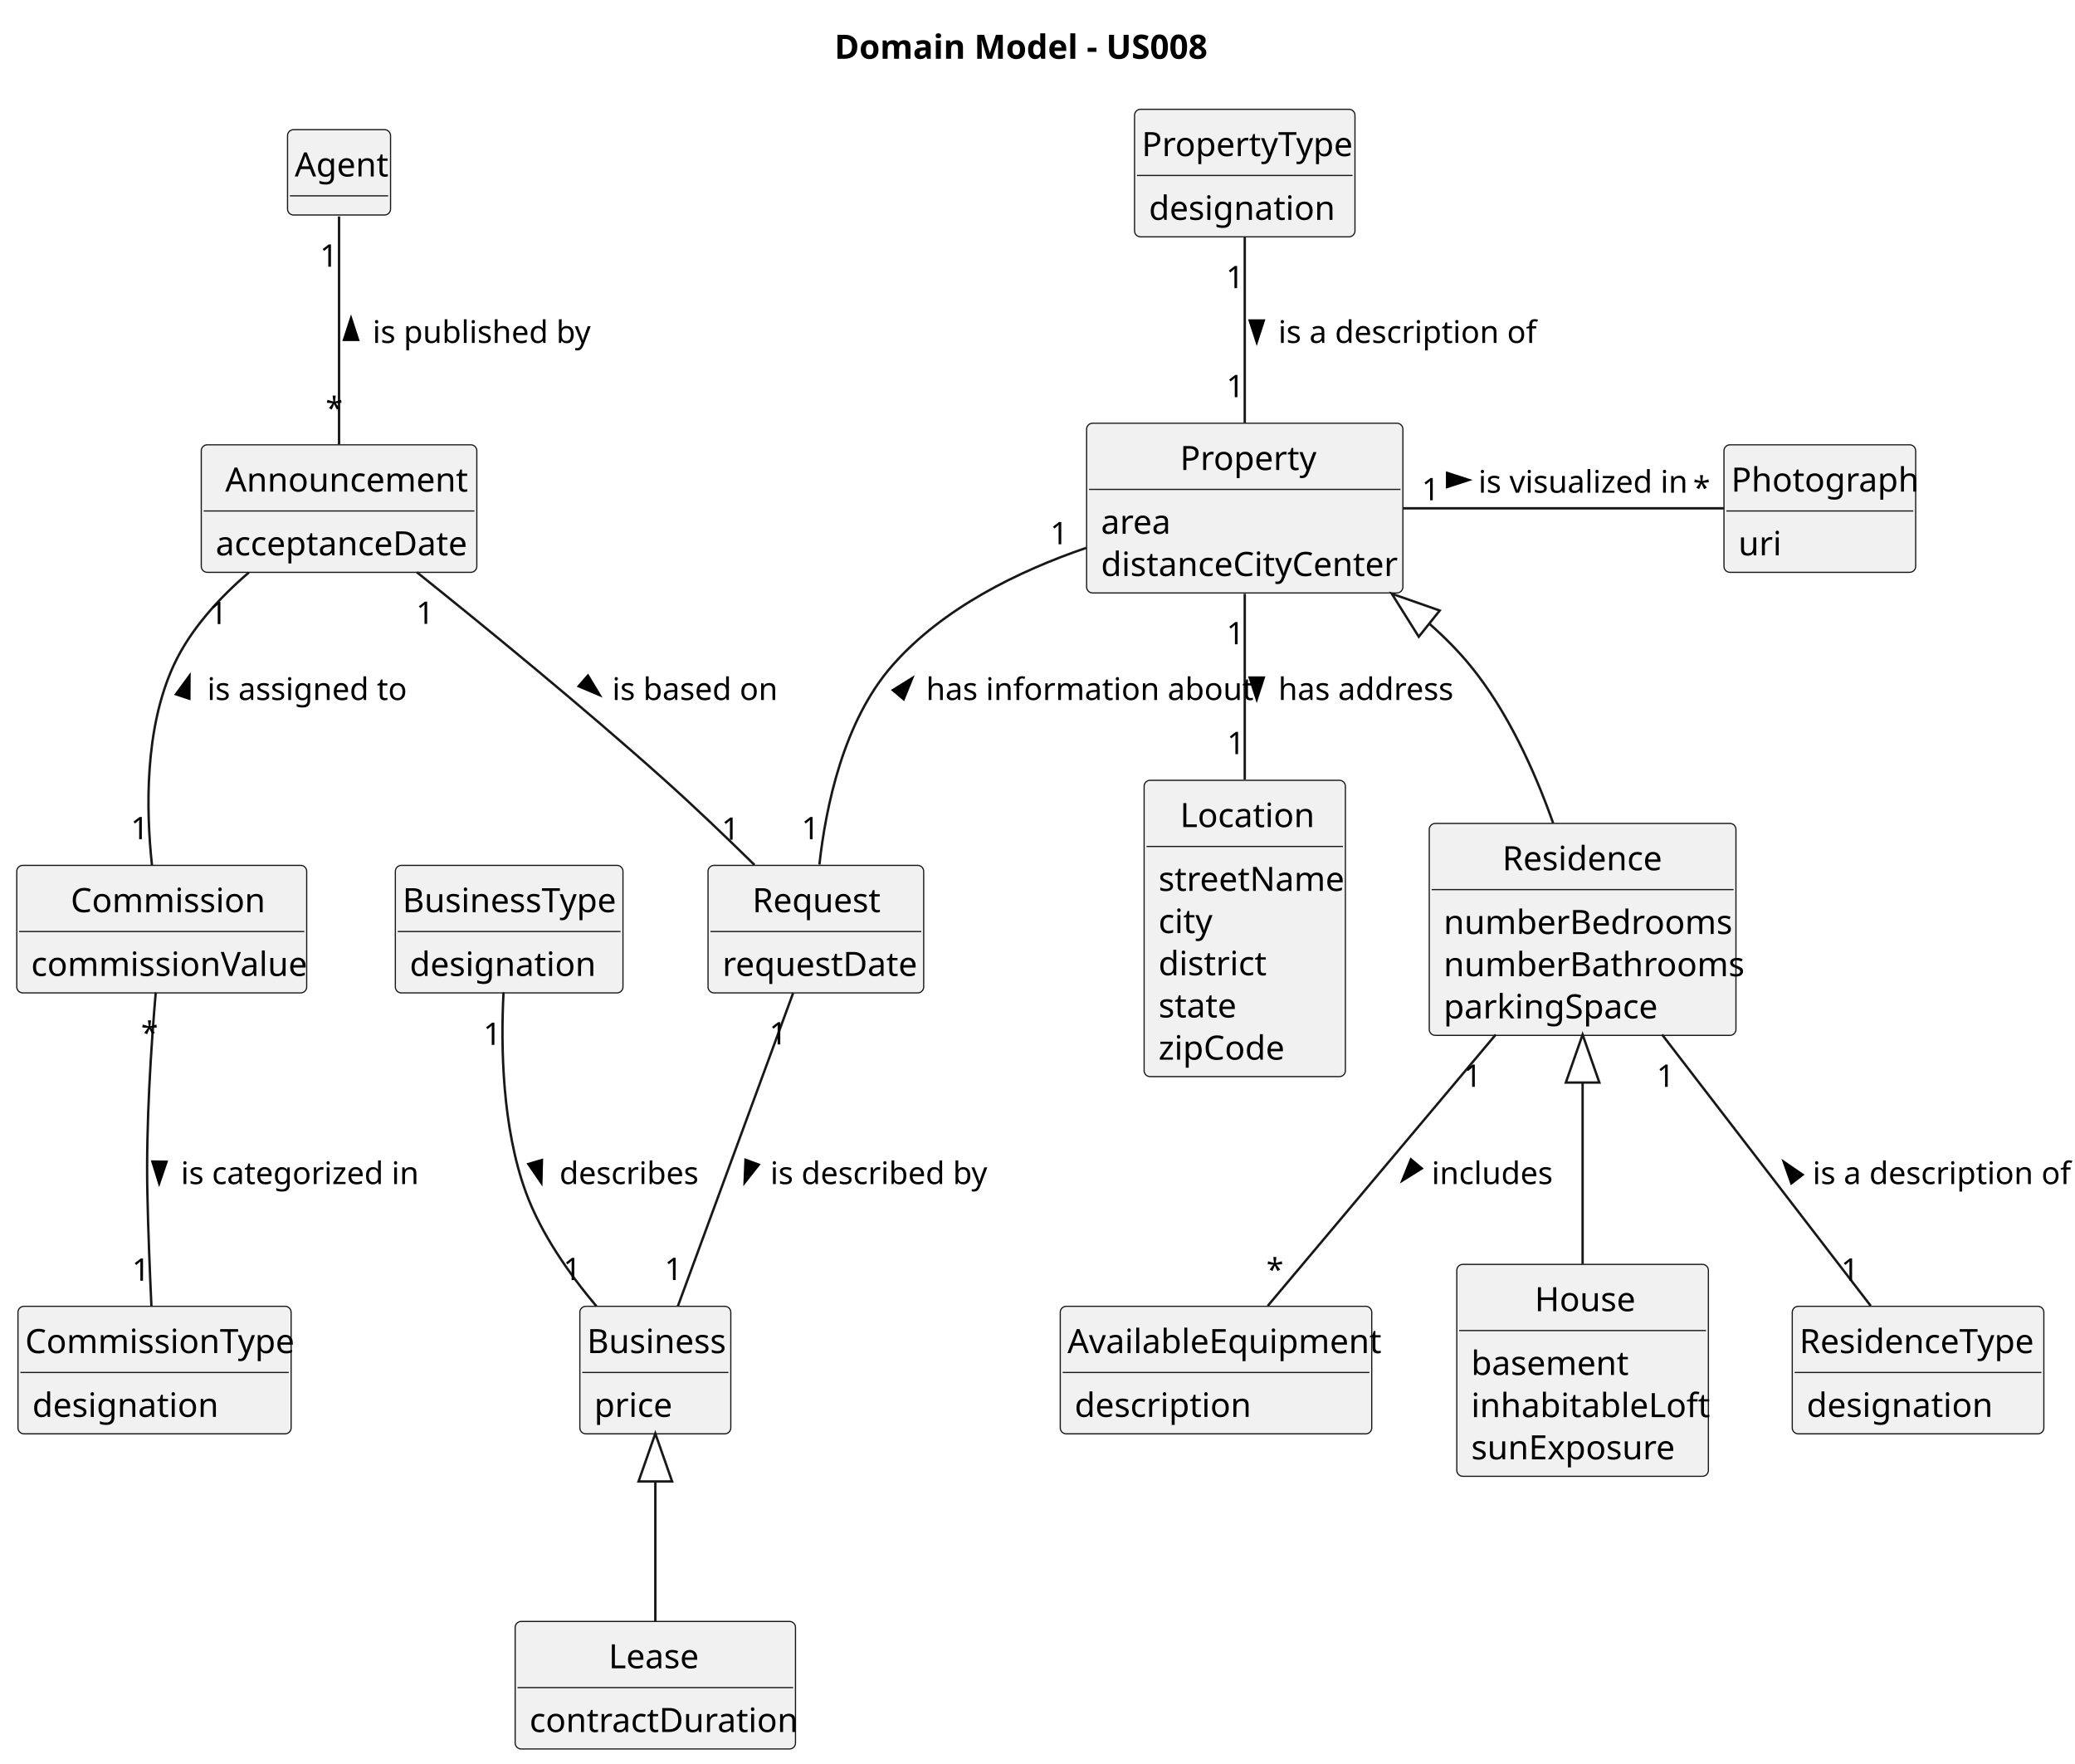
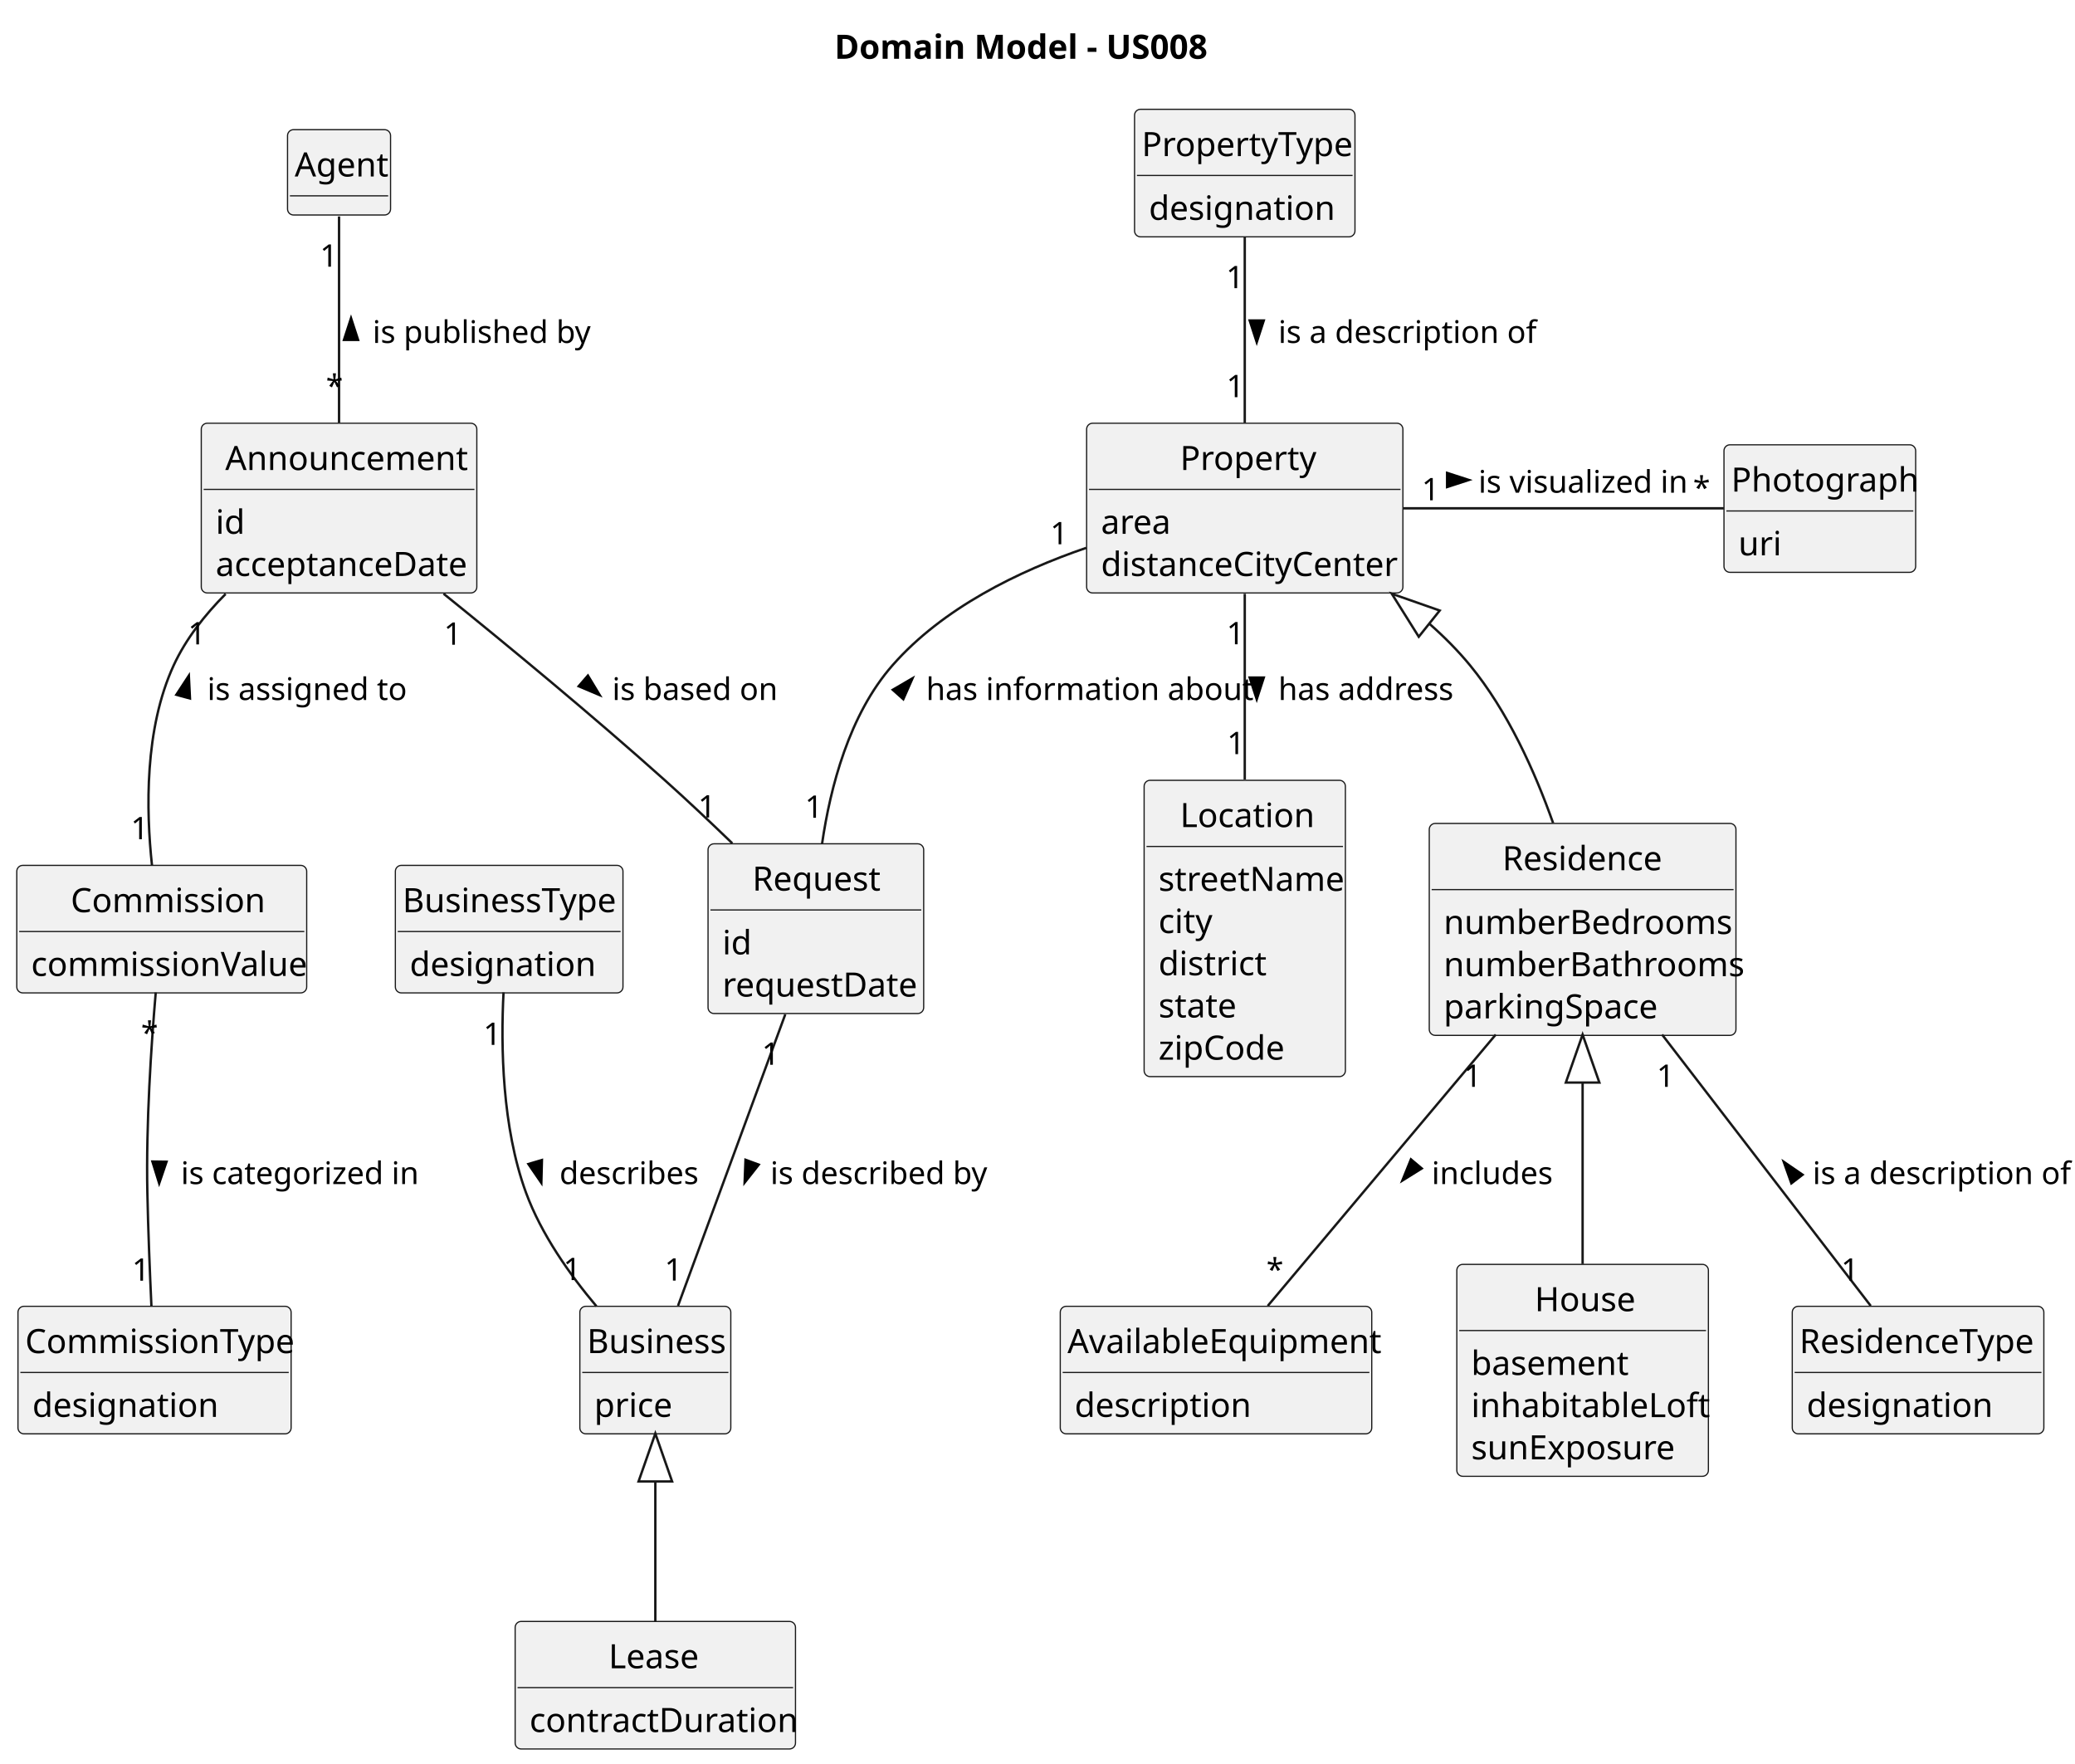
<svg xmlns="http://www.w3.org/2000/svg" contentStyleType="text/css" height="736px" preserveAspectRatio="none" style="width:866px;height:736px;background:#FFFFFF;" version="1.1" viewBox="0 0 866 736" width="866px" zoomAndPan="magnify">
  <defs />
  <g>
    <text fill="#000000" font-family="sans-serif" font-size="14" font-weight="bold" lengthAdjust="spacing" textLength="156" x="348.25" y="24.533">Domain Model - US008</text>
    <g id="elem_Announcement">
-       <rect codeLine="33" fill="#F1F1F1" height="53.219" id="Announcement" rx="2.5" ry="2.5" style="stroke:#181818;stroke-width:0.5;" width="115" x="84" y="185.609" />
-       <text fill="#000000" font-family="sans-serif" font-size="14" lengthAdjust="spacing" textLength="95" x="94" y="205.143">Announcement</text>
-       <line style="stroke:#181818;stroke-width:0.5;" x1="85" x2="198" y1="213.219" y2="213.219" />
-       <text fill="#000000" font-family="sans-serif" font-size="14" lengthAdjust="spacing" textLength="103" x="90" y="231.752">acceptanceDate</text>
+       <rect codeLine="33" fill="#F1F1F1" height="70.828" id="Announcement" rx="2.5" ry="2.5" style="stroke:#181818;stroke-width:0.5;" width="115" x="84" y="176.609" />
+       <text fill="#000000" font-family="sans-serif" font-size="14" lengthAdjust="spacing" textLength="95" x="94" y="196.143">Announcement</text>
+       <line style="stroke:#181818;stroke-width:0.5;" x1="85" x2="198" y1="204.219" y2="204.219" />
+       <text fill="#000000" font-family="sans-serif" font-size="14" lengthAdjust="spacing" textLength="11" x="90" y="222.752">id</text>
+       <text fill="#000000" font-family="sans-serif" font-size="14" lengthAdjust="spacing" textLength="103" x="90" y="240.361">acceptanceDate</text>
    </g>
    <g id="elem_Agent">
-       <rect codeLine="37" fill="#F1F1F1" height="35.609" id="Agent" rx="2.5" ry="2.5" style="stroke:#181818;stroke-width:0.5;" width="43" x="120" y="54.109" />
+       <rect codeLine="38" fill="#F1F1F1" height="35.609" id="Agent" rx="2.5" ry="2.5" style="stroke:#181818;stroke-width:0.5;" width="43" x="120" y="54.109" />
      <text fill="#000000" font-family="sans-serif" font-size="14" lengthAdjust="spacing" textLength="37" x="123" y="73.643">Agent</text>
      <line style="stroke:#181818;stroke-width:0.5;" x1="121" x2="162" y1="81.719" y2="81.719" />
    </g>
    <g id="elem_Property">
-       <rect codeLine="40" fill="#F1F1F1" height="70.828" id="Property" rx="2.5" ry="2.5" style="stroke:#181818;stroke-width:0.5;" width="132" x="453.5" y="176.609" />
+       <rect codeLine="41" fill="#F1F1F1" height="70.828" id="Property" rx="2.5" ry="2.5" style="stroke:#181818;stroke-width:0.5;" width="132" x="453.5" y="176.609" />
      <text fill="#000000" font-family="sans-serif" font-size="14" lengthAdjust="spacing" textLength="54" x="492.5" y="196.143">Property</text>
      <line style="stroke:#181818;stroke-width:0.5;" x1="454.5" x2="584.5" y1="204.219" y2="204.219" />
      <text fill="#000000" font-family="sans-serif" font-size="14" lengthAdjust="spacing" textLength="29" x="459.5" y="222.752">area</text>
      <text fill="#000000" font-family="sans-serif" font-size="14" lengthAdjust="spacing" textLength="120" x="459.5" y="240.361">distanceCityCenter</text>
    </g>
    <g id="elem_Residence">
-       <rect codeLine="45" fill="#F1F1F1" height="88.438" id="Residence" rx="2.5" ry="2.5" style="stroke:#181818;stroke-width:0.5;" width="128" x="596.5" y="343.609" />
+       <rect codeLine="46" fill="#F1F1F1" height="88.438" id="Residence" rx="2.5" ry="2.5" style="stroke:#181818;stroke-width:0.5;" width="128" x="596.5" y="343.609" />
      <text fill="#000000" font-family="sans-serif" font-size="14" lengthAdjust="spacing" textLength="67" x="627" y="363.143">Residence</text>
      <line style="stroke:#181818;stroke-width:0.5;" x1="597.5" x2="723.5" y1="371.219" y2="371.219" />
      <text fill="#000000" font-family="sans-serif" font-size="14" lengthAdjust="spacing" textLength="112" x="602.5" y="389.752">numberBedrooms</text>
      <text fill="#000000" font-family="sans-serif" font-size="14" lengthAdjust="spacing" textLength="116" x="602.5" y="407.361">numberBathrooms</text>
      <text fill="#000000" font-family="sans-serif" font-size="14" lengthAdjust="spacing" textLength="87" x="602.5" y="424.971">parkingSpace</text>
    </g>
    <g id="elem_AvailableEquipment">
-       <rect codeLine="51" fill="#F1F1F1" height="53.219" id="AvailableEquipment" rx="2.5" ry="2.5" style="stroke:#181818;stroke-width:0.5;" width="130" x="442.5" y="545.109" />
+       <rect codeLine="52" fill="#F1F1F1" height="53.219" id="AvailableEquipment" rx="2.5" ry="2.5" style="stroke:#181818;stroke-width:0.5;" width="130" x="442.5" y="545.109" />
      <text fill="#000000" font-family="sans-serif" font-size="14" lengthAdjust="spacing" textLength="124" x="445.5" y="564.643">AvailableEquipment</text>
      <line style="stroke:#181818;stroke-width:0.5;" x1="443.5" x2="571.5" y1="572.719" y2="572.719" />
      <text fill="#000000" font-family="sans-serif" font-size="14" lengthAdjust="spacing" textLength="69" x="448.5" y="591.252">description</text>
    </g>
    <g id="elem_House">
-       <rect codeLine="55" fill="#F1F1F1" height="88.438" id="House" rx="2.5" ry="2.5" style="stroke:#181818;stroke-width:0.5;" width="105" x="608" y="527.609" />
+       <rect codeLine="56" fill="#F1F1F1" height="88.438" id="House" rx="2.5" ry="2.5" style="stroke:#181818;stroke-width:0.5;" width="105" x="608" y="527.609" />
      <text fill="#000000" font-family="sans-serif" font-size="14" lengthAdjust="spacing" textLength="40" x="640.5" y="547.143">House</text>
      <line style="stroke:#181818;stroke-width:0.5;" x1="609" x2="712" y1="555.219" y2="555.219" />
      <text fill="#000000" font-family="sans-serif" font-size="14" lengthAdjust="spacing" textLength="62" x="614" y="573.752">basement</text>
      <text fill="#000000" font-family="sans-serif" font-size="14" lengthAdjust="spacing" textLength="93" x="614" y="591.361">inhabitableLoft</text>
      <text fill="#000000" font-family="sans-serif" font-size="14" lengthAdjust="spacing" textLength="82" x="614" y="608.971">sunExposure</text>
    </g>
    <g id="elem_PropertyType">
-       <rect codeLine="61" fill="#F1F1F1" height="53.219" id="PropertyType" rx="2.5" ry="2.5" style="stroke:#181818;stroke-width:0.5;" width="92" x="473.5" y="45.609" />
+       <rect codeLine="62" fill="#F1F1F1" height="53.219" id="PropertyType" rx="2.5" ry="2.5" style="stroke:#181818;stroke-width:0.5;" width="92" x="473.5" y="45.609" />
      <text fill="#000000" font-family="sans-serif" font-size="14" lengthAdjust="spacing" textLength="86" x="476.5" y="65.143">PropertyType</text>
      <line style="stroke:#181818;stroke-width:0.5;" x1="474.5" x2="564.5" y1="73.219" y2="73.219" />
      <text fill="#000000" font-family="sans-serif" font-size="14" lengthAdjust="spacing" textLength="73" x="479.5" y="91.752">designation</text>
    </g>
    <g id="elem_ResidenceType">
-       <rect codeLine="65" fill="#F1F1F1" height="53.219" id="ResidenceType" rx="2.5" ry="2.5" style="stroke:#181818;stroke-width:0.5;" width="105" x="748" y="545.109" />
+       <rect codeLine="66" fill="#F1F1F1" height="53.219" id="ResidenceType" rx="2.5" ry="2.5" style="stroke:#181818;stroke-width:0.5;" width="105" x="748" y="545.109" />
      <text fill="#000000" font-family="sans-serif" font-size="14" lengthAdjust="spacing" textLength="99" x="751" y="564.643">ResidenceType</text>
      <line style="stroke:#181818;stroke-width:0.5;" x1="749" x2="852" y1="572.719" y2="572.719" />
      <text fill="#000000" font-family="sans-serif" font-size="14" lengthAdjust="spacing" textLength="73" x="754" y="591.252">designation</text>
    </g>
    <g id="elem_Photograph">
-       <rect codeLine="69" fill="#F1F1F1" height="53.219" id="Photograph" rx="2.5" ry="2.5" style="stroke:#181818;stroke-width:0.5;" width="80" x="719.5" y="185.609" />
+       <rect codeLine="70" fill="#F1F1F1" height="53.219" id="Photograph" rx="2.5" ry="2.5" style="stroke:#181818;stroke-width:0.5;" width="80" x="719.5" y="185.609" />
      <text fill="#000000" font-family="sans-serif" font-size="14" lengthAdjust="spacing" textLength="74" x="722.5" y="205.143">Photograph</text>
      <line style="stroke:#181818;stroke-width:0.5;" x1="720.5" x2="798.5" y1="213.219" y2="213.219" />
      <text fill="#000000" font-family="sans-serif" font-size="14" lengthAdjust="spacing" textLength="16" x="725.5" y="231.752">uri</text>
    </g>
    <g id="elem_Location">
-       <rect codeLine="73" fill="#F1F1F1" height="123.656" id="Location" rx="2.5" ry="2.5" style="stroke:#181818;stroke-width:0.5;" width="84" x="477.5" y="325.609" />
+       <rect codeLine="74" fill="#F1F1F1" height="123.656" id="Location" rx="2.5" ry="2.5" style="stroke:#181818;stroke-width:0.5;" width="84" x="477.5" y="325.609" />
      <text fill="#000000" font-family="sans-serif" font-size="14" lengthAdjust="spacing" textLength="54" x="492.5" y="345.143">Location</text>
      <line style="stroke:#181818;stroke-width:0.5;" x1="478.5" x2="560.5" y1="353.219" y2="353.219" />
      <text fill="#000000" font-family="sans-serif" font-size="14" lengthAdjust="spacing" textLength="72" x="483.5" y="371.752">streetName</text>
      <text fill="#000000" font-family="sans-serif" font-size="14" lengthAdjust="spacing" textLength="21" x="483.5" y="389.361">city</text>
      <text fill="#000000" font-family="sans-serif" font-size="14" lengthAdjust="spacing" textLength="41" x="483.5" y="406.971">district</text>
      <text fill="#000000" font-family="sans-serif" font-size="14" lengthAdjust="spacing" textLength="31" x="483.5" y="424.58">state</text>
      <text fill="#000000" font-family="sans-serif" font-size="14" lengthAdjust="spacing" textLength="51" x="483.5" y="442.19">zipCode</text>
    </g>
    <g id="elem_Business">
-       <rect codeLine="81" fill="#F1F1F1" height="53.219" id="Business" rx="2.5" ry="2.5" style="stroke:#181818;stroke-width:0.5;" width="63" x="242" y="545.109" />
+       <rect codeLine="82" fill="#F1F1F1" height="53.219" id="Business" rx="2.5" ry="2.5" style="stroke:#181818;stroke-width:0.5;" width="63" x="242" y="545.109" />
      <text fill="#000000" font-family="sans-serif" font-size="14" lengthAdjust="spacing" textLength="57" x="245" y="564.643">Business</text>
      <line style="stroke:#181818;stroke-width:0.5;" x1="243" x2="304" y1="572.719" y2="572.719" />
      <text fill="#000000" font-family="sans-serif" font-size="14" lengthAdjust="spacing" textLength="31" x="248" y="591.252">price</text>
    </g>
    <g id="elem_BusinessType">
-       <rect codeLine="85" fill="#F1F1F1" height="53.219" id="BusinessType" rx="2.5" ry="2.5" style="stroke:#181818;stroke-width:0.5;" width="95" x="165" y="361.109" />
+       <rect codeLine="86" fill="#F1F1F1" height="53.219" id="BusinessType" rx="2.5" ry="2.5" style="stroke:#181818;stroke-width:0.5;" width="95" x="165" y="361.109" />
      <text fill="#000000" font-family="sans-serif" font-size="14" lengthAdjust="spacing" textLength="89" x="168" y="380.643">BusinessType</text>
      <line style="stroke:#181818;stroke-width:0.5;" x1="166" x2="259" y1="388.719" y2="388.719" />
      <text fill="#000000" font-family="sans-serif" font-size="14" lengthAdjust="spacing" textLength="73" x="171" y="407.252">designation</text>
    </g>
    <g id="elem_Lease">
-       <rect codeLine="89" fill="#F1F1F1" height="53.219" id="Lease" rx="2.5" ry="2.5" style="stroke:#181818;stroke-width:0.5;" width="117" x="215" y="676.609" />
+       <rect codeLine="90" fill="#F1F1F1" height="53.219" id="Lease" rx="2.5" ry="2.5" style="stroke:#181818;stroke-width:0.5;" width="117" x="215" y="676.609" />
      <text fill="#000000" font-family="sans-serif" font-size="14" lengthAdjust="spacing" textLength="39" x="254" y="696.143">Lease</text>
      <line style="stroke:#181818;stroke-width:0.5;" x1="216" x2="331" y1="704.219" y2="704.219" />
      <text fill="#000000" font-family="sans-serif" font-size="14" lengthAdjust="spacing" textLength="105" x="221" y="722.752">contractDuration</text>
    </g>
    <g id="elem_Commission">
-       <rect codeLine="93" fill="#F1F1F1" height="53.219" id="Commission" rx="2.5" ry="2.5" style="stroke:#181818;stroke-width:0.5;" width="121" x="7" y="361.109" />
+       <rect codeLine="94" fill="#F1F1F1" height="53.219" id="Commission" rx="2.5" ry="2.5" style="stroke:#181818;stroke-width:0.5;" width="121" x="7" y="361.109" />
      <text fill="#000000" font-family="sans-serif" font-size="14" lengthAdjust="spacing" textLength="76" x="29.5" y="380.643">Commission</text>
      <line style="stroke:#181818;stroke-width:0.5;" x1="8" x2="127" y1="388.719" y2="388.719" />
      <text fill="#000000" font-family="sans-serif" font-size="14" lengthAdjust="spacing" textLength="109" x="13" y="407.252">commissionValue</text>
    </g>
    <g id="elem_CommissionType">
-       <rect codeLine="97" fill="#F1F1F1" height="53.219" id="CommissionType" rx="2.5" ry="2.5" style="stroke:#181818;stroke-width:0.5;" width="114" x="7.5" y="545.109" />
+       <rect codeLine="98" fill="#F1F1F1" height="53.219" id="CommissionType" rx="2.5" ry="2.5" style="stroke:#181818;stroke-width:0.5;" width="114" x="7.5" y="545.109" />
      <text fill="#000000" font-family="sans-serif" font-size="14" lengthAdjust="spacing" textLength="108" x="10.5" y="564.643">CommissionType</text>
      <line style="stroke:#181818;stroke-width:0.5;" x1="8.5" x2="120.5" y1="572.719" y2="572.719" />
      <text fill="#000000" font-family="sans-serif" font-size="14" lengthAdjust="spacing" textLength="73" x="13.5" y="591.252">designation</text>
    </g>
    <g id="elem_Request">
-       <rect codeLine="101" fill="#F1F1F1" height="53.219" id="Request" rx="2.5" ry="2.5" style="stroke:#181818;stroke-width:0.5;" width="90" x="295.5" y="361.109" />
-       <text fill="#000000" font-family="sans-serif" font-size="14" lengthAdjust="spacing" textLength="53" x="314" y="380.643">Request</text>
-       <line style="stroke:#181818;stroke-width:0.5;" x1="296.5" x2="384.5" y1="388.719" y2="388.719" />
-       <text fill="#000000" font-family="sans-serif" font-size="14" lengthAdjust="spacing" textLength="78" x="301.5" y="407.252">requestDate</text>
+       <rect codeLine="102" fill="#F1F1F1" height="70.828" id="Request" rx="2.5" ry="2.5" style="stroke:#181818;stroke-width:0.5;" width="90" x="295.5" y="352.109" />
+       <text fill="#000000" font-family="sans-serif" font-size="14" lengthAdjust="spacing" textLength="53" x="314" y="371.643">Request</text>
+       <line style="stroke:#181818;stroke-width:0.5;" x1="296.5" x2="384.5" y1="379.719" y2="379.719" />
+       <text fill="#000000" font-family="sans-serif" font-size="14" lengthAdjust="spacing" textLength="11" x="301.5" y="398.252">id</text>
+       <text fill="#000000" font-family="sans-serif" font-size="14" lengthAdjust="spacing" textLength="78" x="301.5" y="415.861">requestDate</text>
    </g>
    <g id="link_Agent_Announcement">
-       <path codeLine="105" d="M141.5,90.309 C141.5,114.219 141.5,157.709 141.5,185.459 " fill="none" id="Agent-Announcement" style="stroke:#181818;stroke-width:1.0;" />
+       <path codeLine="107" d="M141.5,90.309 C141.5,111.769 141.5,148.979 141.5,176.449 " fill="none" id="Agent-Announcement" style="stroke:#181818;stroke-width:1.0;" />
      <polygon fill="#000000" points="146.5,132.785,143.561,141.83,149.439,141.83,146.5,132.785" style="stroke:#000000;stroke-width:1.0;" />
      <text fill="#000000" font-family="sans-serif" font-size="13" lengthAdjust="spacing" textLength="87" x="155.5" y="143.105">is published by</text>
      <text fill="#000000" font-family="sans-serif" font-size="13" lengthAdjust="spacing" textLength="7" x="133.516" y="111.278">1</text>
-       <text fill="#000000" font-family="sans-serif" font-size="13" lengthAdjust="spacing" textLength="5" x="135.922" y="174.957">*</text>
+       <text fill="#000000" font-family="sans-serif" font-size="13" lengthAdjust="spacing" textLength="5" x="136.023" y="165.672">*</text>
    </g>
    <g id="link_PropertyType_Property">
-       <path codeLine="106" d="M519.5,98.739 C519.5,120.649 519.5,152.349 519.5,176.509 " fill="none" id="PropertyType-Property" style="stroke:#181818;stroke-width:1.0;" />
+       <path codeLine="108" d="M519.5,98.739 C519.5,120.649 519.5,152.349 519.5,176.509 " fill="none" id="PropertyType-Property" style="stroke:#181818;stroke-width:1.0;" />
      <polygon fill="#000000" points="524.5,142.785,527.439,133.74,521.561,133.74,524.5,142.785" style="stroke:#000000;stroke-width:1.0;" />
      <text fill="#000000" font-family="sans-serif" font-size="13" lengthAdjust="spacing" textLength="102" x="533.5" y="143.105">is a description of</text>
      <text fill="#000000" font-family="sans-serif" font-size="13" lengthAdjust="spacing" textLength="7" x="511.691" y="120.258">1</text>
      <text fill="#000000" font-family="sans-serif" font-size="13" lengthAdjust="spacing" textLength="7" x="511.833" y="165.743">1</text>
    </g>
    <g id="link_Property_Residence">
-       <path codeLine="107" d="M596.63,260.349 C602.74,265.739 608.48,271.509 613.5,277.609 C629.27,296.789 640.61,322.059 648.19,343.449 " fill="none" id="Property-backto-Residence" style="stroke:#181818;stroke-width:1.0;" />
+       <path codeLine="109" d="M596.63,260.349 C602.74,265.739 608.48,271.509 613.5,277.609 C629.27,296.789 640.61,322.059 648.19,343.449 " fill="none" id="Property-backto-Residence" style="stroke:#181818;stroke-width:1.0;" />
      <polygon fill="none" points="592.12,265.709,580.86,247.759,600.86,254.769,592.12,265.709" style="stroke:#181818;stroke-width:1.0;" />
    </g>
    <g id="link_Residence_ResidenceType">
-       <path codeLine="108" d="M693.68,431.739 C720.77,466.959 758.14,515.539 780.74,544.919 " fill="none" id="Residence-ResidenceType" style="stroke:#181818;stroke-width:1.0;" />
+       <path codeLine="110" d="M693.68,431.739 C720.77,466.959 758.14,515.539 780.74,544.919 " fill="none" id="Residence-ResidenceType" style="stroke:#181818;stroke-width:1.0;" />
      <polygon fill="#000000" points="744.452,484.822,747.637,493.783,752.296,490.2,744.452,484.822" style="stroke:#000000;stroke-width:1.0;" />
      <text fill="#000000" font-family="sans-serif" font-size="13" lengthAdjust="spacing" textLength="102" x="756.5" y="494.104">is a description of</text>
      <text fill="#000000" font-family="sans-serif" font-size="13" lengthAdjust="spacing" textLength="7" x="691.41" y="453.536">1</text>
      <text fill="#000000" font-family="sans-serif" font-size="13" lengthAdjust="spacing" textLength="7" x="768.361" y="534.408">1</text>
    </g>
    <g id="link_Residence_House">
-       <path codeLine="109" d="M660.5,451.819 C660.5,476.809 660.5,504.889 660.5,527.469 " fill="none" id="Residence-backto-House" style="stroke:#181818;stroke-width:1.0;" />
+       <path codeLine="111" d="M660.5,451.819 C660.5,476.809 660.5,504.889 660.5,527.469 " fill="none" id="Residence-backto-House" style="stroke:#181818;stroke-width:1.0;" />
      <polygon fill="none" points="653.5,451.739,660.5,431.739,667.5,451.739,653.5,451.739" style="stroke:#181818;stroke-width:1.0;" />
    </g>
    <g id="link_Property_Photograph">
-       <path codeLine="110" d="M585.72,212.109 C628.59,212.109 683.01,212.109 719.43,212.109 " fill="none" id="Property-Photograph" style="stroke:#181818;stroke-width:1.0;" />
+       <path codeLine="112" d="M585.72,212.109 C628.59,212.109 683.01,212.109 719.43,212.109 " fill="none" id="Property-Photograph" style="stroke:#181818;stroke-width:1.0;" />
      <polygon fill="#000000" points="613,200.285,603.955,197.346,603.955,203.224,613,200.285" style="stroke:#000000;stroke-width:1.0;" />
      <text fill="#000000" font-family="sans-serif" font-size="13" lengthAdjust="spacing" textLength="84" x="617" y="205.605">is visualized in</text>
      <text fill="#000000" font-family="sans-serif" font-size="13" lengthAdjust="spacing" textLength="7" x="593.346" y="208.758">1</text>
      <text fill="#000000" font-family="sans-serif" font-size="13" lengthAdjust="spacing" textLength="5" x="706.581" y="208.142">*</text>
    </g>
    <g id="link_Property_Location">
-       <path codeLine="111" d="M519.5,247.799 C519.5,269.949 519.5,299.289 519.5,325.289 " fill="none" id="Property-Location" style="stroke:#181818;stroke-width:1.0;" />
+       <path codeLine="113" d="M519.5,247.799 C519.5,269.949 519.5,299.289 519.5,325.289 " fill="none" id="Property-Location" style="stroke:#181818;stroke-width:1.0;" />
      <polygon fill="#000000" points="524.5,291.785,527.439,282.74,521.561,282.74,524.5,291.785" style="stroke:#000000;stroke-width:1.0;" />
      <text fill="#000000" font-family="sans-serif" font-size="13" lengthAdjust="spacing" textLength="71" x="533.5" y="292.104">has address</text>
      <text fill="#000000" font-family="sans-serif" font-size="13" lengthAdjust="spacing" textLength="7" x="511.898" y="268.849">1</text>
      <text fill="#000000" font-family="sans-serif" font-size="13" lengthAdjust="spacing" textLength="7" x="512.095" y="314.694">1</text>
    </g>
    <g id="link_Business_Lease">
-       <path codeLine="112" d="M273.5,618.389 C273.5,637.929 273.5,660.009 273.5,676.579 " fill="none" id="Business-backto-Lease" style="stroke:#181818;stroke-width:1.0;" />
+       <path codeLine="114" d="M273.5,618.389 C273.5,637.929 273.5,660.009 273.5,676.579 " fill="none" id="Business-backto-Lease" style="stroke:#181818;stroke-width:1.0;" />
      <polygon fill="none" points="266.5,618.199,273.5,598.199,280.5,618.189,266.5,618.199" style="stroke:#181818;stroke-width:1.0;" />
    </g>
    <g id="link_Residence_AvailableEquipment">
-       <path codeLine="113" d="M624.24,431.739 C594.64,466.959 553.8,515.539 529.1,544.919 " fill="none" id="Residence-AvailableEquipment" style="stroke:#181818;stroke-width:1.0;" />
+       <path codeLine="115" d="M624.24,431.739 C594.64,466.959 553.8,515.539 529.1,544.919 " fill="none" id="Residence-AvailableEquipment" style="stroke:#181818;stroke-width:1.0;" />
      <polygon fill="#000000" points="585.283,492.613,593.352,487.58,588.853,483.798,585.283,492.613" style="stroke:#000000;stroke-width:1.0;" />
      <text fill="#000000" font-family="sans-serif" font-size="13" lengthAdjust="spacing" textLength="48" x="597.5" y="494.104">includes</text>
      <text fill="#000000" font-family="sans-serif" font-size="13" lengthAdjust="spacing" textLength="7" x="610.903" y="453.536">1</text>
      <text fill="#000000" font-family="sans-serif" font-size="13" lengthAdjust="spacing" textLength="5" x="528.517" y="534.408">*</text>
    </g>
    <g id="link_Announcement_Commission">
-       <path codeLine="114" d="M103.88,238.879 C91.65,249.359 79.44,262.569 72.5,277.609 C60.27,304.099 60.95,338.159 63.43,361.099 " fill="none" id="Announcement-Commission" style="stroke:#181818;stroke-width:1.0;" />
-       <polygon fill="#000000" points="79.071,282.038,73.439,289.702,79.019,291.549,79.071,282.038" style="stroke:#000000;stroke-width:1.0;" />
+       <path codeLine="116" d="M94.17,247.849 C85.5,256.559 77.59,266.589 72.5,277.609 C60.27,304.099 60.95,338.159 63.43,361.099 " fill="none" id="Announcement-Commission" style="stroke:#181818;stroke-width:1.0;" />
+       <polygon fill="#000000" points="78.81,281.96,73.604,289.919,79.277,291.459,78.81,281.96" style="stroke:#000000;stroke-width:1.0;" />
      <text fill="#000000" font-family="sans-serif" font-size="13" lengthAdjust="spacing" textLength="81" x="86.5" y="292.104">is assigned to</text>
-       <text fill="#000000" font-family="sans-serif" font-size="13" lengthAdjust="spacing" textLength="7" x="87.371" y="260.43">1</text>
+       <text fill="#000000" font-family="sans-serif" font-size="13" lengthAdjust="spacing" textLength="7" x="78.434" y="268.907">1</text>
      <text fill="#000000" font-family="sans-serif" font-size="13" lengthAdjust="spacing" textLength="7" x="54.585" y="350.199">1</text>
    </g>
    <g id="link_Commission_CommissionType">
-       <path codeLine="115" d="M65,414.139 C63.11,436.219 60.91,468.999 61.5,497.609 C61.82,513.339 62.54,530.949 63.19,544.939 " fill="none" id="Commission-CommissionType" style="stroke:#181818;stroke-width:1.0;" />
+       <path codeLine="117" d="M65,414.139 C63.11,436.219 60.91,468.999 61.5,497.609 C61.82,513.339 62.54,530.949 63.19,544.939 " fill="none" id="Commission-CommissionType" style="stroke:#181818;stroke-width:1.0;" />
      <polygon fill="#000000" points="66.431,493.785,69.495,484.781,63.617,484.7,66.431,493.785" style="stroke:#000000;stroke-width:1.0;" />
      <text fill="#000000" font-family="sans-serif" font-size="13" lengthAdjust="spacing" textLength="95" x="75.5" y="494.104">is categorized in</text>
      <text fill="#000000" font-family="sans-serif" font-size="13" lengthAdjust="spacing" textLength="5" x="58.844" y="435.635">*</text>
      <text fill="#000000" font-family="sans-serif" font-size="13" lengthAdjust="spacing" textLength="7" x="55.078" y="534.432">1</text>
    </g>
    <g id="link_Property_Request">
-       <path codeLine="116" d="M453.36,228.609 C424.93,238.349 393.48,253.749 372.5,277.609 C352.05,300.859 344.65,336.589 341.98,360.749 " fill="none" id="Property-Request" style="stroke:#181818;stroke-width:1.0;" />
-       <polygon fill="#000000" points="380.722,282.962,372.646,287.984,377.14,291.772,380.722,282.962" style="stroke:#000000;stroke-width:1.0;" />
+       <path codeLine="118" d="M453.36,228.609 C424.93,238.349 393.48,253.749 372.5,277.609 C354.39,298.189 346.52,328.559 343.1,352.019 " fill="none" id="Property-Request" style="stroke:#181818;stroke-width:1.0;" />
+       <polygon fill="#000000" points="380.831,283.057,372.613,287.844,376.997,291.76,380.831,283.057" style="stroke:#000000;stroke-width:1.0;" />
      <text fill="#000000" font-family="sans-serif" font-size="13" lengthAdjust="spacing" textLength="124" x="386.5" y="292.104">has information about</text>
      <text fill="#000000" font-family="sans-serif" font-size="13" lengthAdjust="spacing" textLength="7" x="438.308" y="227.118">1</text>
-       <text fill="#000000" font-family="sans-serif" font-size="13" lengthAdjust="spacing" textLength="7" x="334.513" y="350.199">1</text>
+       <text fill="#000000" font-family="sans-serif" font-size="13" lengthAdjust="spacing" textLength="7" x="335.928" y="341.255">1</text>
    </g>
    <g id="link_Request_Business">
-       <path codeLine="117" d="M331.04,414.299 C318.27,448.989 295.65,510.429 282.91,545.049 " fill="none" id="Request-Business" style="stroke:#181818;stroke-width:1.0;" />
+       <path codeLine="119" d="M327.74,423.269 C314.68,458.749 294.68,513.069 282.97,544.889 " fill="none" id="Request-Business" style="stroke:#181818;stroke-width:1.0;" />
      <polygon fill="#000000" points="310.773,493.477,316.655,486.004,311.139,483.974,310.773,493.477" style="stroke:#000000;stroke-width:1.0;" />
      <text fill="#000000" font-family="sans-serif" font-size="13" lengthAdjust="spacing" textLength="88" x="321.5" y="494.104">is described by</text>
-       <text fill="#000000" font-family="sans-serif" font-size="13" lengthAdjust="spacing" textLength="7" x="321.043" y="435.832">1</text>
-       <text fill="#000000" font-family="sans-serif" font-size="13" lengthAdjust="spacing" textLength="7" x="277.351" y="534.137">1</text>
+       <text fill="#000000" font-family="sans-serif" font-size="13" lengthAdjust="spacing" textLength="7" x="317.945" y="444.313">1</text>
+       <text fill="#000000" font-family="sans-serif" font-size="13" lengthAdjust="spacing" textLength="7" x="277.351" y="534.371">1</text>
    </g>
    <g id="link_BusinessType_Business">
-       <path codeLine="118" d="M210.15,414.109 C208.98,436.749 209.54,470.359 219.5,497.609 C225.89,515.079 237.86,531.959 248.91,545.069 " fill="none" id="BusinessType-Business" style="stroke:#181818;stroke-width:1.0;" />
+       <path codeLine="120" d="M210.15,414.109 C208.98,436.749 209.54,470.359 219.5,497.609 C225.89,515.079 237.86,531.959 248.91,545.069 " fill="none" id="BusinessType-Business" style="stroke:#181818;stroke-width:1.0;" />
      <polygon fill="#000000" points="225.919,493.58,226.17,484.072,220.534,485.74,225.919,493.58" style="stroke:#000000;stroke-width:1.0;" />
      <text fill="#000000" font-family="sans-serif" font-size="13" lengthAdjust="spacing" textLength="56" x="233.5" y="494.104">describes</text>
      <text fill="#000000" font-family="sans-serif" font-size="13" lengthAdjust="spacing" textLength="7" x="201.724" y="436.03">1</text>
      <text fill="#000000" font-family="sans-serif" font-size="13" lengthAdjust="spacing" textLength="7" x="235.063" y="534.162">1</text>
    </g>
    <g id="link_Announcement_Request">
-       <path codeLine="119" d="M173.97,238.789 C201.9,261.149 243.03,294.749 277.5,325.609 C290.09,336.879 303.61,349.849 314.88,360.919 " fill="none" id="Announcement-Request" style="stroke:#181818;stroke-width:1.0;" />
-       <polygon fill="#000000" points="250.278,290.06,245.368,281.915,241.518,286.357,250.278,290.06" style="stroke:#000000;stroke-width:1.0;" />
+       <path codeLine="121" d="M185.1,247.729 C212.15,269.559 247.36,298.629 277.5,325.609 C286.8,333.939 296.61,343.189 305.64,351.919 " fill="none" id="Announcement-Request" style="stroke:#181818;stroke-width:1.0;" />
+       <polygon fill="#000000" points="250.283,290.055,245.362,281.916,241.518,286.363,250.283,290.055" style="stroke:#000000;stroke-width:1.0;" />
      <text fill="#000000" font-family="sans-serif" font-size="13" lengthAdjust="spacing" textLength="71" x="255.5" y="292.104">is  based on</text>
-       <text fill="#000000" font-family="sans-serif" font-size="13" lengthAdjust="spacing" textLength="7" x="173.669" y="260.32">1</text>
-       <text fill="#000000" font-family="sans-serif" font-size="13" lengthAdjust="spacing" textLength="7" x="301.146" y="350.408">1</text>
+       <text fill="#000000" font-family="sans-serif" font-size="13" lengthAdjust="spacing" textLength="7" x="185.243" y="269.041">1</text>
+       <text fill="#000000" font-family="sans-serif" font-size="13" lengthAdjust="spacing" textLength="7" x="291.328" y="341.136">1</text>
    </g>
  </g>
</svg>
